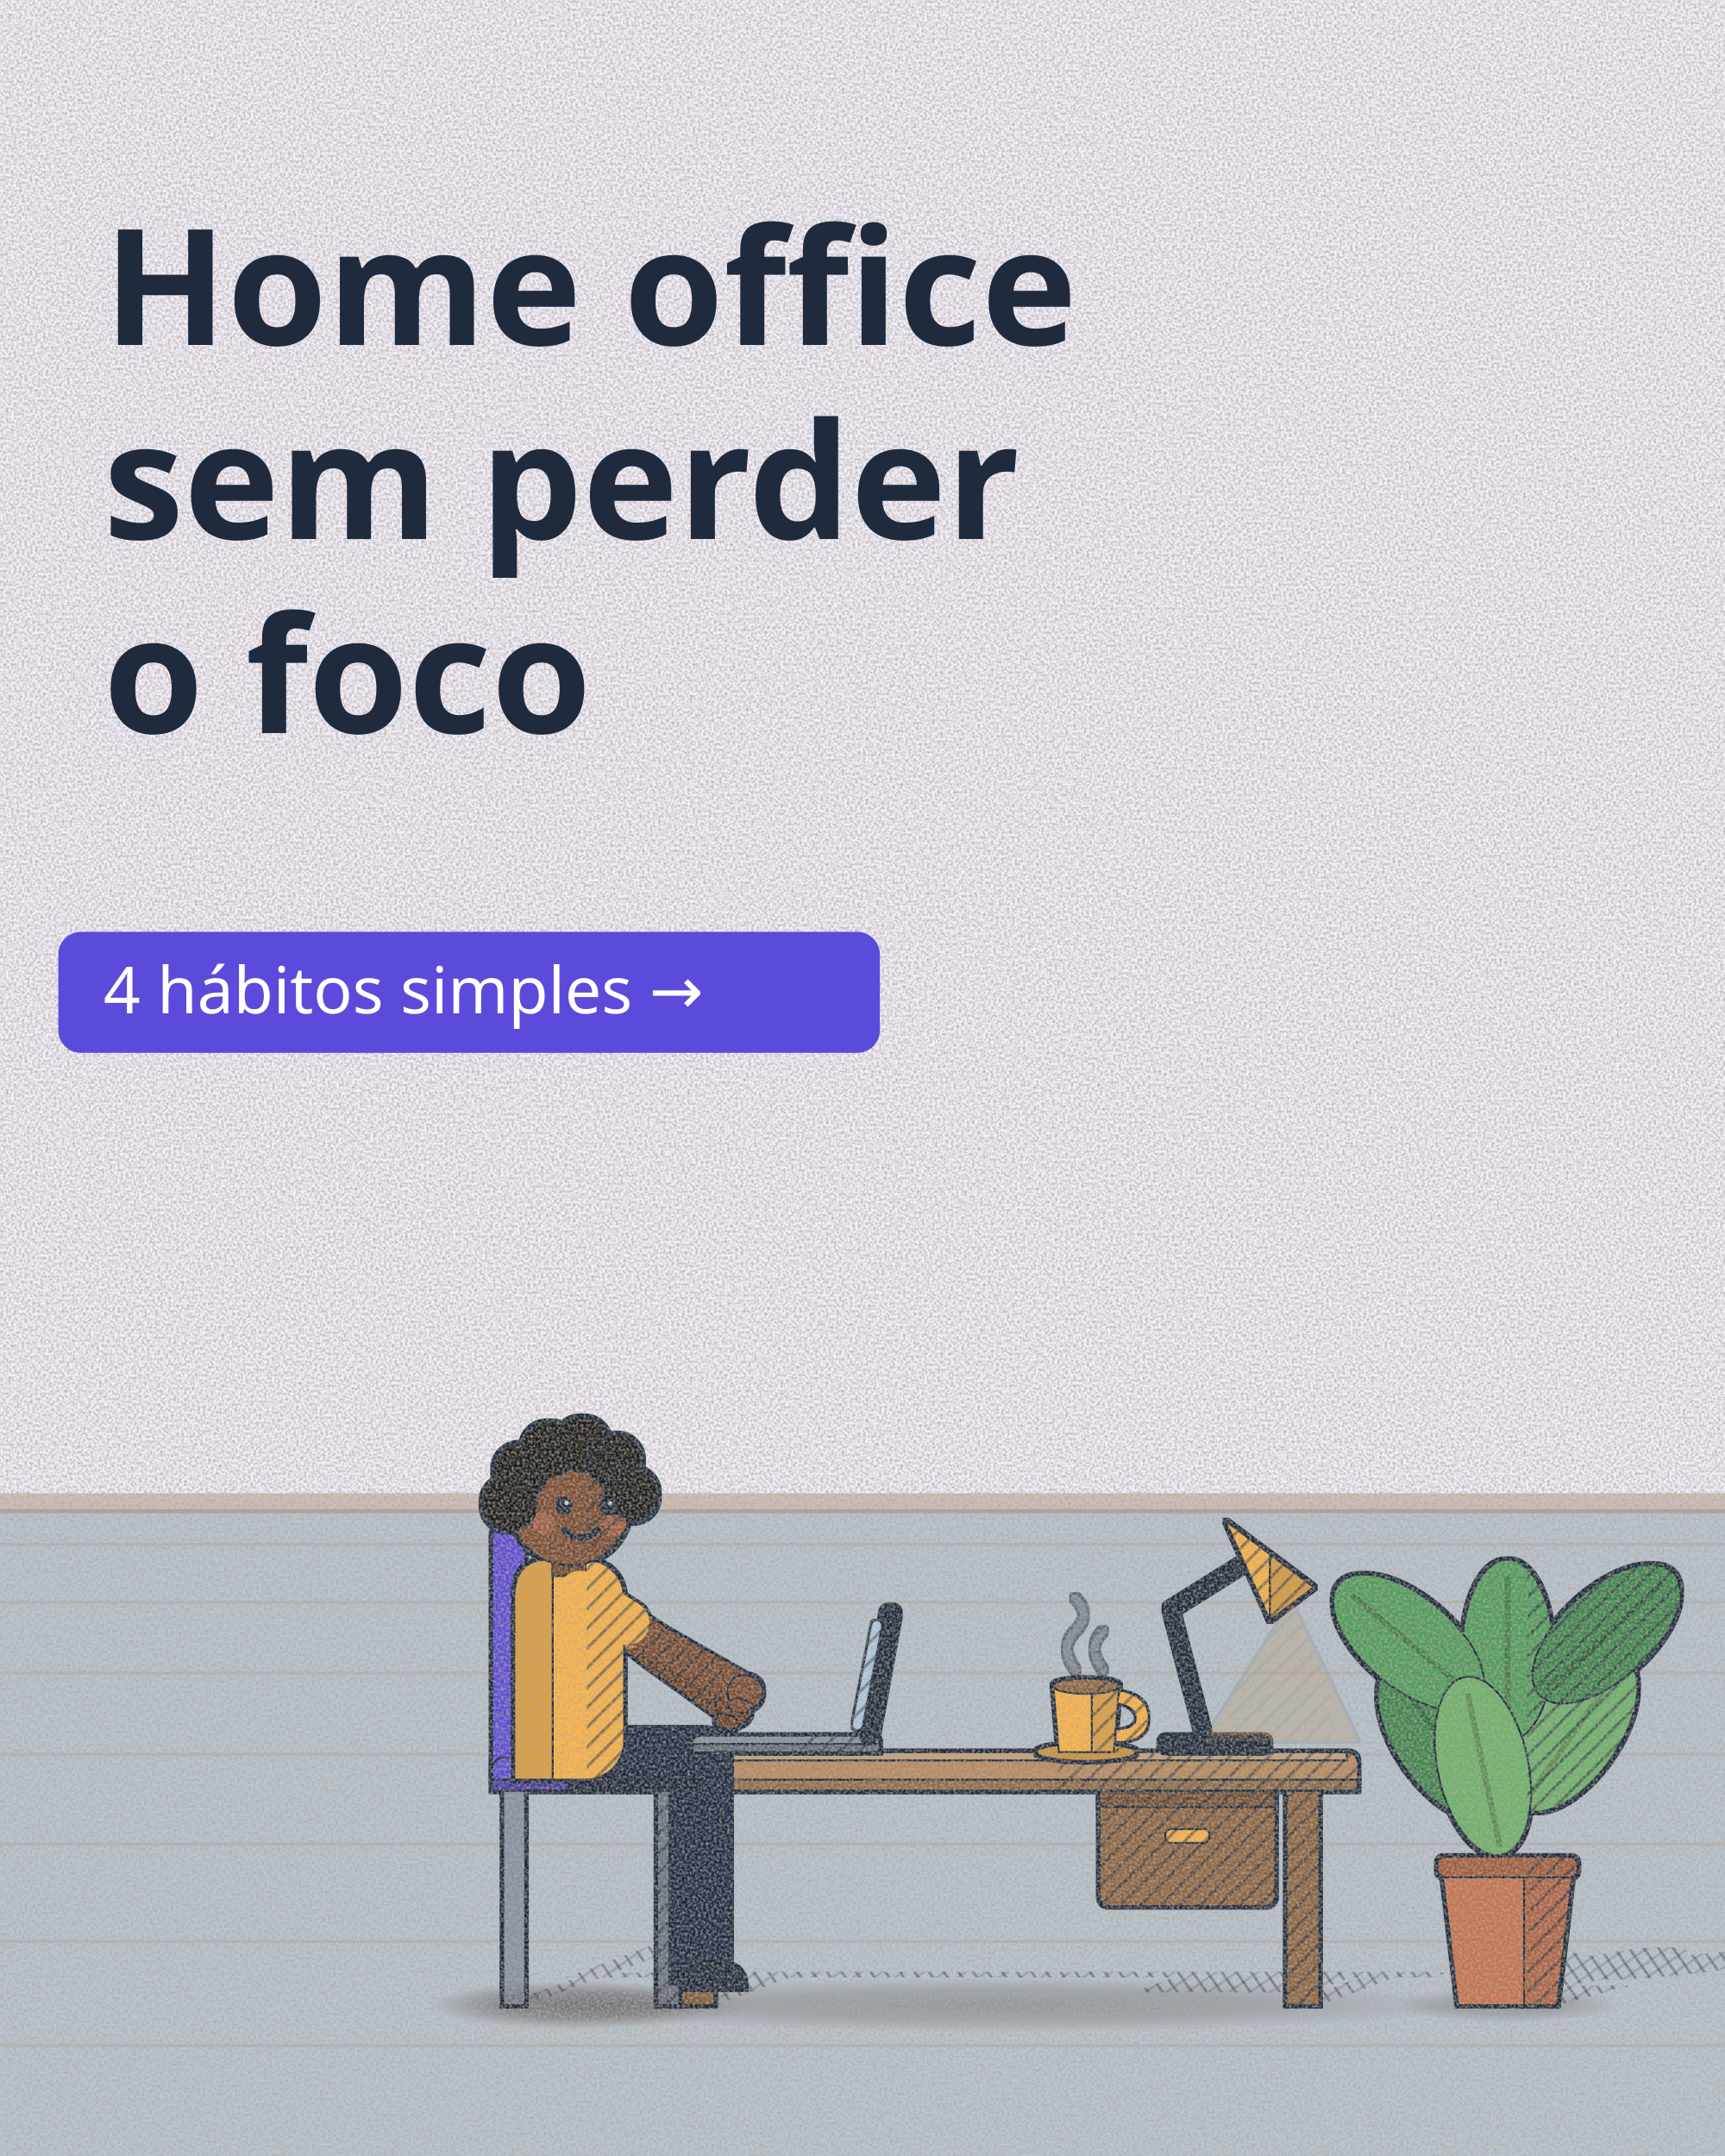
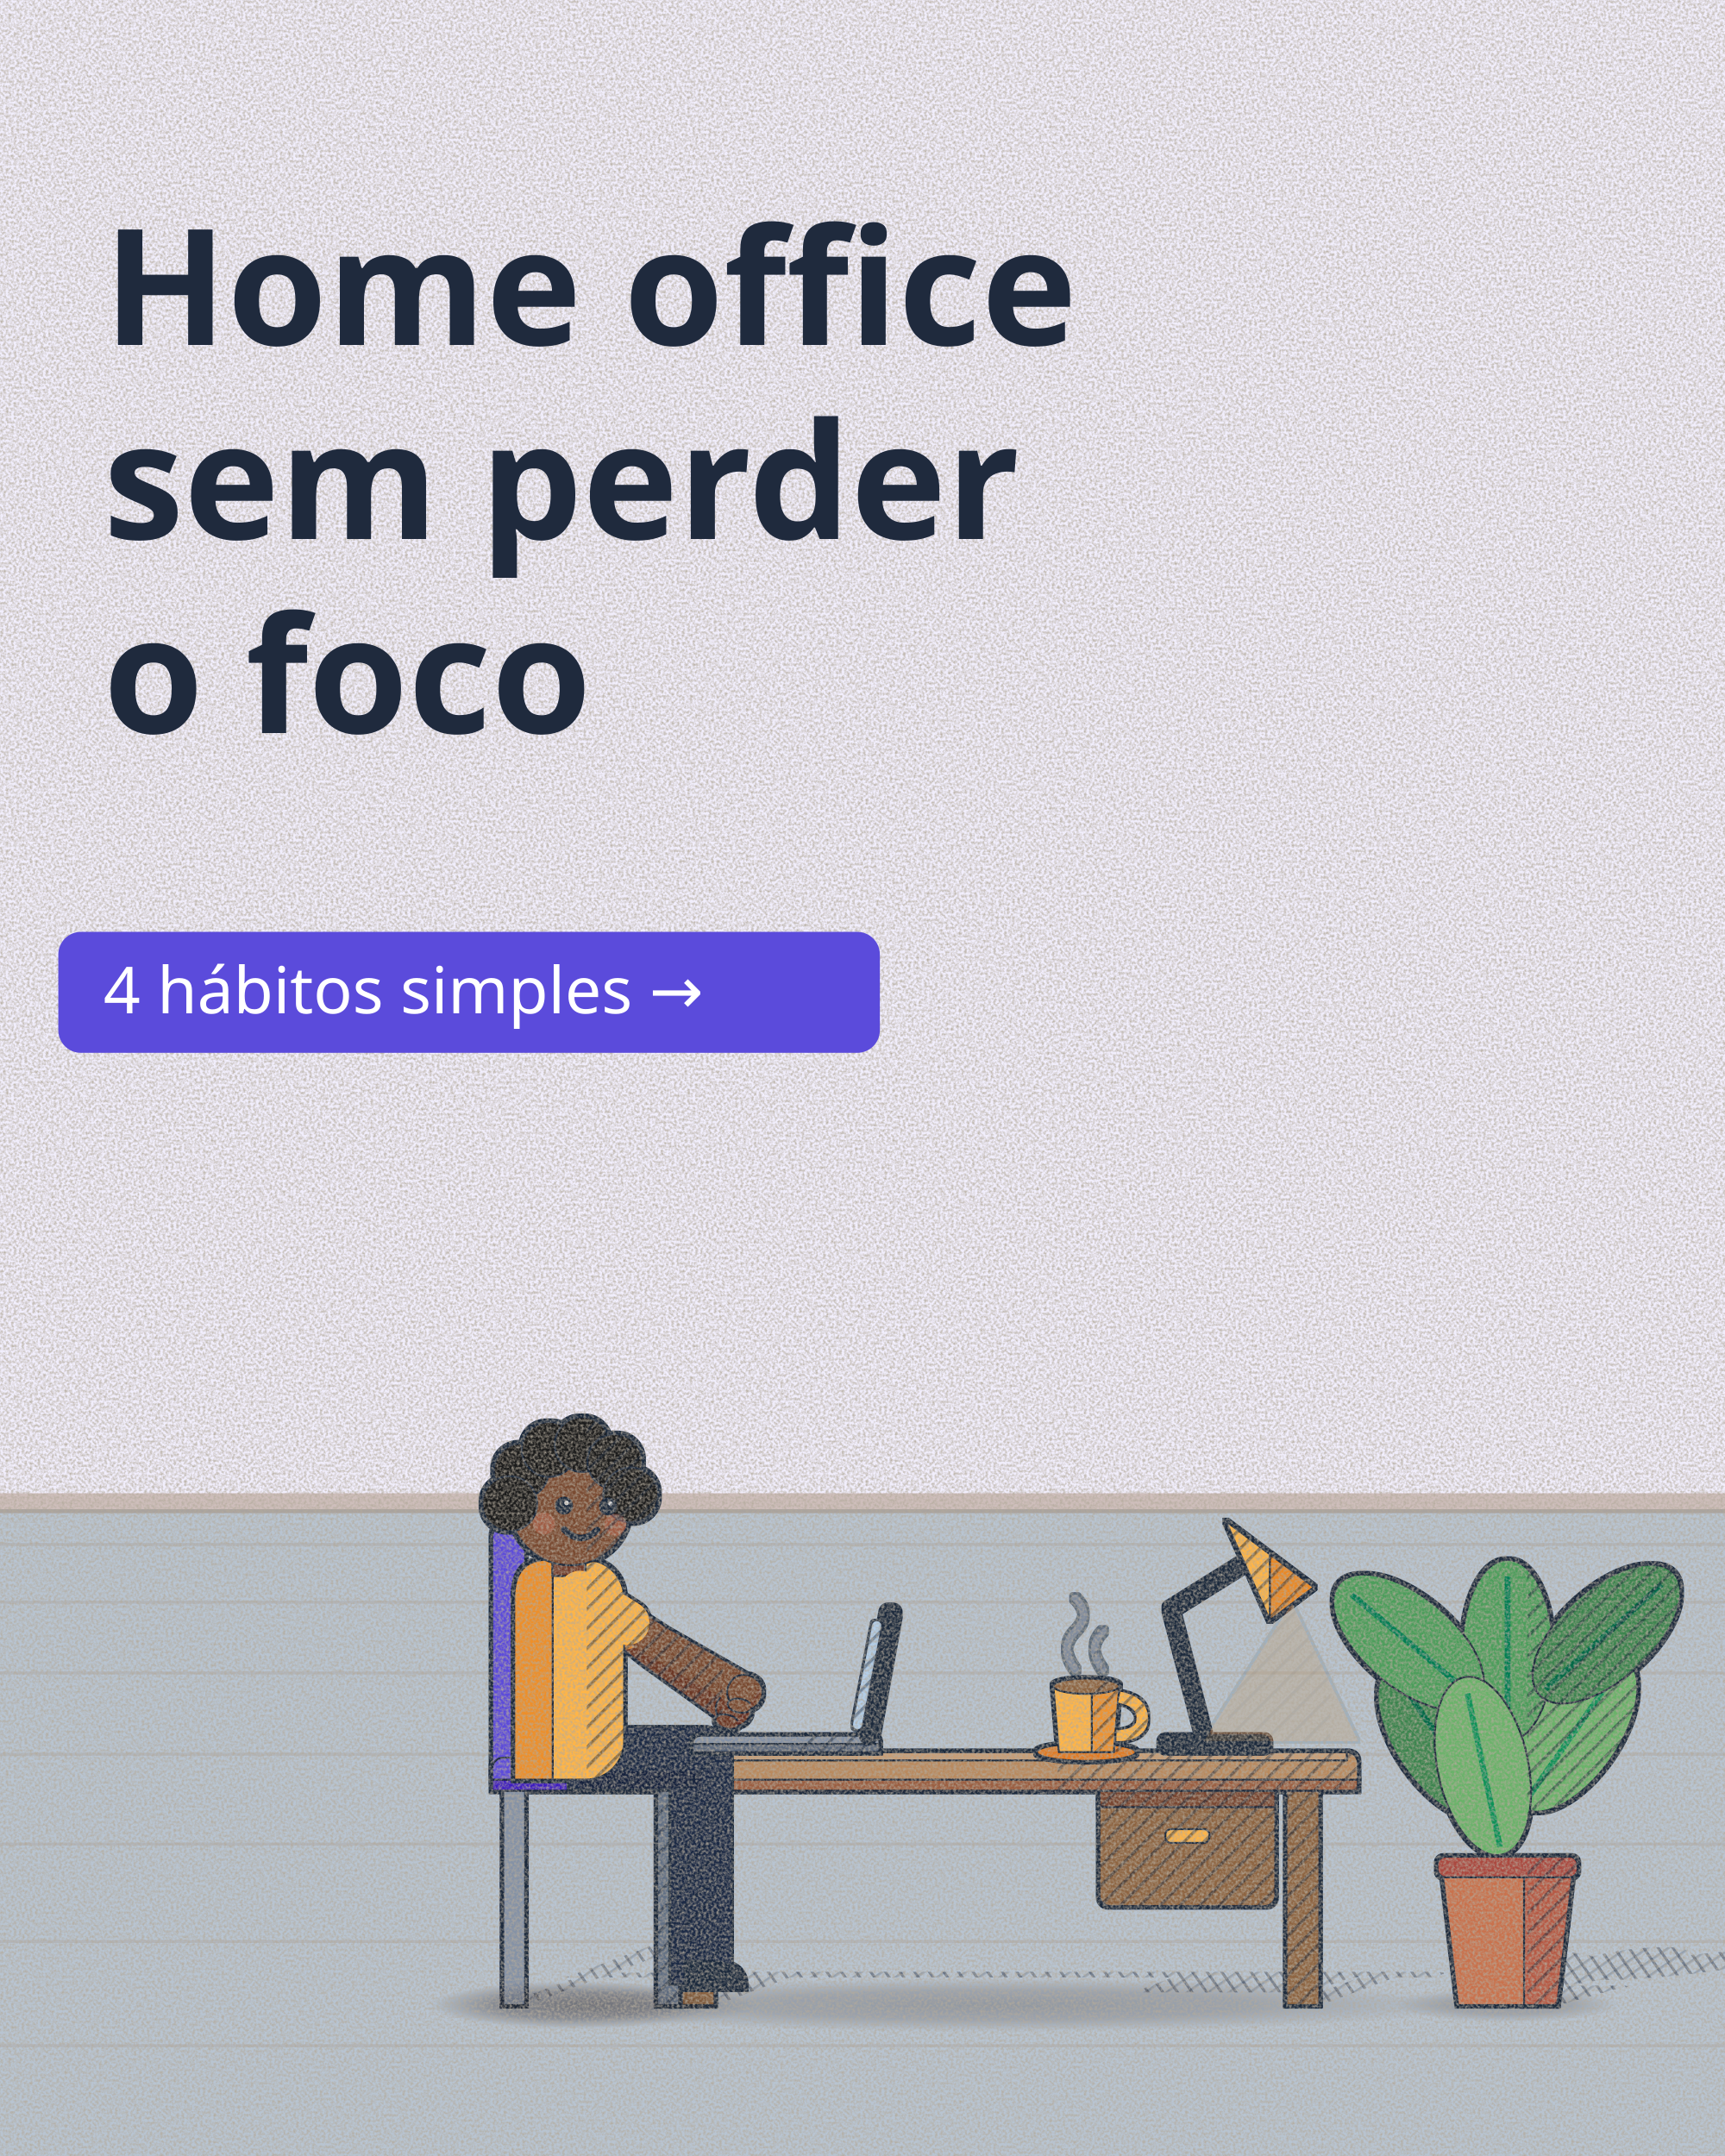
<svg xmlns="http://www.w3.org/2000/svg" width="864" height="1080" viewBox="0 0 864 1080">
  <defs>
    <linearGradient id="sky" x1="0" y1="0" x2="0" y2="1">
      <stop offset="0" stop-color="#DCEBF7" />
      <stop offset="1" stop-color="#EEF5FB" />
    </linearGradient>
    <radialGradient id="cshadow">
      <stop offset="0" stop-color="rgb(40,30,30)" stop-opacity="0.27" />
      <stop offset="0.55" stop-color="rgb(40,30,30)" stop-opacity="0.198" />
      <stop offset="1" stop-color="rgb(40,30,30)" stop-opacity="0" />
    </radialGradient>
    <filter id="hazeFar" color-interpolation-filters="sRGB">
      <feColorMatrix type="matrix" values="0.92 0 0 0 0.076 0 0.92 0 0 0.075 0 0 0.92 0 0.079 0 0 0 1 0" />
    </filter>
    <filter id="hazeMid" color-interpolation-filters="sRGB">
      <feColorMatrix type="matrix" values="0.96 0 0 0 0.038 0 0.96 0 0 0.037 0 0 0.96 0 0.040 0 0 0 1 0" />
    </filter>
-     <linearGradient id="lgShade" x1="0" y1="0" x2="1" y2="0.35">
+     <linearGradient id="lgLight" x1="0" y1="0" x2="1" y2="0.35">
      <stop offset="0" stop-color="#FFF4DE" stop-opacity="0.156" />
      <stop offset="0.42" stop-color="#FFF4DE" stop-opacity="0" />
+     </linearGradient>
+     <linearGradient id="lgShade" x1="0" y1="0" x2="1" y2="0.35">
      <stop offset="0.6" stop-color="rgb(40,30,30)" stop-opacity="0" />
      <stop offset="1" stop-color="rgb(40,30,30)" stop-opacity="0.300" />
    </linearGradient>
    <linearGradient id="lgAO" x1="0" y1="0" x2="0" y2="1">
      <stop offset="0.72" stop-color="rgb(40,30,30)" stop-opacity="0" />
      <stop offset="1" stop-color="rgb(40,30,30)" stop-opacity="0.192" />
    </linearGradient>
    <filter id="toWhite" color-interpolation-filters="sRGB">
      <feColorMatrix values="0 0 0 0 1 0 0 0 0 1 0 0 0 0 1 0 0 0 1 0" />
    </filter>
    <filter id="castF" x="-30%" y="-30%" width="160%" height="160%" color-interpolation-filters="sRGB">
      <feColorMatrix values="0 0 0 0 0.157 0 0 0 0 0.118 0 0 0 0 0.118 0 0 0 1 0" />
      <feGaussianBlur stdDeviation="6.5" />
    </filter>
    <clipPath id="groundClip">
      <rect y="756.0" width="864" height="1080" />
    </clipPath>
    <radialGradient id="glow" cx="0.15" cy="0.25" r="0.75">
      <stop offset="0" stop-color="#FFF4DE" stop-opacity="0.330" />
      <stop offset="1" stop-color="#FFF4DE" stop-opacity="0" />
    </radialGradient>
    <linearGradient id="falloff" x1="0" y1="0" x2="1" y2="0">
      <stop offset="0.35" stop-color="rgb(40,30,30)" stop-opacity="0" />
      <stop offset="1" stop-color="rgb(40,30,30)" stop-opacity="0.078" />
    </linearGradient>
    <pattern id="hatchP" width="7" height="7" patternUnits="userSpaceOnUse" patternTransform="rotate(45)">
      <rect x="0" y="0" width="1.5" height="7" fill="#1F2A3D" fill-opacity="0.5" />
    </pattern>
    <pattern id="hatchC" width="6" height="6" patternUnits="userSpaceOnUse" patternTransform="rotate(-35)">
      <rect x="0" y="0" width="1.4" height="6" fill="#1F2A3D" fill-opacity="0.42" />
      <rect x="0" y="0" width="6" height="1.2" fill="#1F2A3D" fill-opacity="0.22" />
    </pattern>
    <radialGradient id="vignette" cx="0.5" cy="0.5" r="0.75">
      <stop offset="0.6" stop-color="rgb(40,30,30)" stop-opacity="0" />
      <stop offset="1" stop-color="rgb(40,30,30)" stop-opacity="0.102" />
    </radialGradient>
  </defs>
  <rect width="864" height="756" fill="#F1EEFC" />
  <rect y="756" width="864" height="324" fill="#B8C4D1" />
  <rect y="748" width="864" height="10" fill="#8E6542" fill-opacity="0.35" stroke-opacity="0.35" />
  <rect x="0" y="772.9" width="864" height="1.5" fill="#8E6542" fill-opacity="0.15" stroke-opacity="0.15" />
  <rect x="0" y="801.8" width="864" height="1.5" fill="#8E6542" fill-opacity="0.15" stroke-opacity="0.15" />
  <rect x="0" y="837.3" width="864" height="1.5" fill="#8E6542" fill-opacity="0.15" stroke-opacity="0.15" />
  <rect x="0" y="878.0" width="864" height="1.5" fill="#8E6542" fill-opacity="0.15" stroke-opacity="0.15" />
  <rect x="0" y="923.0" width="864" height="1.5" fill="#8E6542" fill-opacity="0.15" stroke-opacity="0.15" />
  <rect x="0" y="971.8" width="864" height="1.5" fill="#8E6542" fill-opacity="0.15" stroke-opacity="0.15" />
  <rect x="0" y="1024.0" width="864" height="1.5" fill="#8E6542" fill-opacity="0.15" stroke-opacity="0.15" />
  <mask id="castM" maskUnits="userSpaceOnUse" x="0" y="0" width="864" height="1080">
    <g filter="url(#toWhite)">
      <use href="#b_canto_mesa" transform="translate(501.1 1004.4) matrix(1 0 -0.350 0.13 0 0) scale(2.754)" />
      <use href="#b_canto_cadeira" transform="translate(296.1 1004.4) matrix(1 0 -0.350 0.13 0 0) scale(2.754)" />
      <use href="#b_canto_planta" transform="translate(755.1 1004.4) matrix(1 0 -0.350 0.13 0 0) scale(2.065)" />
    </g>
  </mask>
  <g clip-path="url(#groundClip)">
    <rect width="864" height="1080" fill="url(#hatchC)" mask="url(#castM)" />
  </g>
  <g transform="translate(501.1 1004.4) scale(2.754)">
    <ellipse cx="0" cy="0" rx="85.0" ry="4.9" fill="url(#cshadow)" />
  </g>
-   <filter id="ol_canto_mesa" x="-15%" y="-15%" width="130%" height="130%">
-     <feMorphology in="SourceAlpha" operator="dilate" radius="0.871" result="d" />
-     <feFlood flood-color="#1F2A3D" />
-     <feComposite in2="d" operator="in" result="o" />
-     <feMerge>
-       <feMergeNode in="o" />
-       <feMergeNode in="SourceGraphic" />
-     </feMerge>
-   </filter>
-   <g filter="url(#ol_canto_mesa)">
-     <g id="canto_mesa" transform="translate(501.1 1004.4) scale(2.754)">
-       <g id="b_canto_mesa">
-         <g stroke="#1F2A3D" stroke-width="0.363" stroke-linejoin="round">
-           <rect x="-58" y="-40" width="6" height="40" rx="0" fill="#8E6542" />
-           <rect x="52" y="-40" width="6" height="40" rx="0" fill="#8E6542" />
-           <rect x="18" y="-40" width="32" height="22" rx="2" fill="#8E6542" />
-           <rect x="18" y="-40" width="32" height="4" rx="0" fill="#725135" />
-           <rect x="30" y="-32" width="8" height="2.5" rx="1" fill="#FFB547" />
-           <rect x="-65" y="-46" width="130" height="7" rx="2" fill="#B98A5E" />
-           <rect x="-65" y="-41" width="130" height="2" rx="0" fill="#906c49" />
-           <rect x="-63" y="-46" width="126" height="1.5" rx="0" fill="#c7a17e" />
-         </g>
-       </g>
-     </g>
-   </g>
-   <mask id="mk_canto_mesa" maskUnits="userSpaceOnUse" x="250.5" y="852.4" width="501.2" height="152.0">
-     <use href="#b_canto_mesa" transform="translate(501.1 1004.4) scale(2.754)" filter="url(#toWhite)" />
-   </mask>
-   <g mask="url(#mk_canto_mesa)" opacity="1">
-     <rect x="529.8" y="852.4" width="221.9" height="152.0" fill="url(#hatchP)" />
+   <g style="isolation: isolate;">
+     <filter id="ol_canto_mesa" x="-15%" y="-15%" width="130%" height="130%">
+       <feMorphology in="SourceAlpha" operator="dilate" radius="0.871" result="d" />
+       <feFlood flood-color="#1F2A3D" />
+       <feComposite in2="d" operator="in" result="o" />
+       <feMerge>
+         <feMergeNode in="o" />
+         <feMergeNode in="SourceGraphic" />
+       </feMerge>
+     </filter>
+     <g filter="url(#ol_canto_mesa)">
+       <g id="canto_mesa" transform="translate(501.1 1004.4) scale(2.754)">
+         <g id="b_canto_mesa">
+           <g stroke="#1F2A3D" stroke-width="0.363" stroke-linejoin="round">
+             <rect x="-58" y="-40" width="6" height="40" rx="0" fill="#8E6542" />
+             <rect x="52" y="-40" width="6" height="40" rx="0" fill="#8E6542" />
+             <rect x="18" y="-40" width="32" height="22" rx="2" fill="#8E6542" />
+             <rect x="18" y="-40" width="32" height="4" rx="0" fill="#794630" />
+             <rect x="30" y="-32" width="8" height="2.5" rx="1" fill="#FFB547" />
+             <rect x="-65" y="-46" width="130" height="7" rx="2" fill="#B98A5E" />
+             <rect x="-65" y="-41" width="130" height="2" rx="0" fill="#9B5E43" />
+             <rect x="-63" y="-46" width="126" height="1.5" rx="0" fill="#C79D76" />
+           </g>
+         </g>
+       </g>
+     </g>
+     <mask id="mk_canto_mesa" maskUnits="userSpaceOnUse" x="250.5" y="852.4" width="501.2" height="152.0">
+       <use href="#b_canto_mesa" transform="translate(501.1 1004.4) scale(2.754)" filter="url(#toWhite)" />
+     </mask>
+     <g mask="url(#mk_canto_mesa)" opacity="1">
+       <rect x="529.8" y="852.4" width="221.9" height="152.0" fill="url(#hatchP)" />
+     </g>
  </g>
  <g transform="translate(296.1 1004.4) scale(2.754)">
    <ellipse cx="0" cy="0" rx="30.0" ry="4.2" fill="url(#cshadow)" />
  </g>
-   <filter id="ol_canto_cadeira" x="-15%" y="-15%" width="130%" height="130%">
-     <feMorphology in="SourceAlpha" operator="dilate" radius="0.871" result="d" />
-     <feFlood flood-color="#1F2A3D" />
-     <feComposite in2="d" operator="in" result="o" />
-     <feMerge>
-       <feMergeNode in="o" />
-       <feMergeNode in="SourceGraphic" />
-     </feMerge>
-   </filter>
-   <g filter="url(#ol_canto_cadeira)">
-     <g id="canto_cadeira" transform="translate(296.1 1004.4) scale(2.754)">
-       <g id="b_canto_cadeira">
-         <g stroke="#1F2A3D" stroke-width="0.363" stroke-linejoin="round">
-           <rect x="-16" y="-40" width="4" height="40" rx="0" fill="#8592A6" />
-           <rect x="12" y="-40" width="4" height="40" rx="0" fill="#6a7585" />
-           <rect x="-18" y="-88" width="6" height="49" rx="3" fill="#5B4BDB" />
-           <rect x="-18" y="-45" width="36" height="6" rx="2" fill="#5B4BDB" />
-           <rect x="-18" y="-41" width="36" height="2" rx="0" fill="#4438a4" />
-         </g>
-       </g>
-     </g>
-   </g>
-   <mask id="mk_canto_cadeira" maskUnits="userSpaceOnUse" x="211.3" y="713.6" width="169.6" height="290.8">
-     <use href="#b_canto_cadeira" transform="translate(296.1 1004.4) scale(2.754)" filter="url(#toWhite)" />
-   </mask>
-   <g mask="url(#mk_canto_cadeira)" opacity="1">
-     <rect x="305.8" y="713.6" width="75.1" height="290.8" fill="url(#hatchP)" />
+   <g style="isolation: isolate;">
+     <filter id="ol_canto_cadeira" x="-15%" y="-15%" width="130%" height="130%">
+       <feMorphology in="SourceAlpha" operator="dilate" radius="0.871" result="d" />
+       <feFlood flood-color="#1F2A3D" />
+       <feComposite in2="d" operator="in" result="o" />
+       <feMerge>
+         <feMergeNode in="o" />
+         <feMergeNode in="SourceGraphic" />
+       </feMerge>
+     </filter>
+     <g filter="url(#ol_canto_cadeira)">
+       <g id="canto_cadeira" transform="translate(296.1 1004.4) scale(2.754)">
+         <g id="b_canto_cadeira">
+           <g stroke="#1F2A3D" stroke-width="0.363" stroke-linejoin="round">
+             <rect x="-16" y="-40" width="4" height="40" rx="0" fill="#8592A6" />
+             <rect x="12" y="-40" width="4" height="40" rx="0" fill="#647185" />
+             <rect x="-18" y="-88" width="6" height="49" rx="3" fill="#5B4BDB" />
+             <rect x="-18" y="-45" width="36" height="6" rx="2" fill="#5B4BDB" />
+             <rect x="-18" y="-41" width="36" height="2" rx="0" fill="#3D1AC0" />
+           </g>
+         </g>
+       </g>
+     </g>
+     <mask id="mk_canto_cadeira" maskUnits="userSpaceOnUse" x="211.3" y="713.6" width="169.6" height="290.8">
+       <use href="#b_canto_cadeira" transform="translate(296.1 1004.4) scale(2.754)" filter="url(#toWhite)" />
+     </mask>
+     <g mask="url(#mk_canto_cadeira)" opacity="1">
+       <rect x="305.8" y="713.6" width="75.1" height="290.8" fill="url(#hatchP)" />
+     </g>
  </g>
  <g transform="translate(755.1 1004.4) scale(2.065)">
    <ellipse cx="0" cy="0" rx="27.5" ry="4.2" fill="url(#cshadow)" />
  </g>
-   <filter id="ol_canto_planta" x="-15%" y="-15%" width="130%" height="130%">
-     <feMorphology in="SourceAlpha" operator="dilate" radius="1.162" result="d" />
-     <feFlood flood-color="#1F2A3D" />
-     <feComposite in2="d" operator="in" result="o" />
-     <feMerge>
-       <feMergeNode in="o" />
-       <feMergeNode in="SourceGraphic" />
-     </feMerge>
-   </filter>
-   <g filter="url(#ol_canto_planta)">
-     <g id="canto_planta" transform="translate(755.1 1004.4) scale(2.065)">
-       <g id="b_canto_planta">
-         <g stroke="#1F2A3D" stroke-width="0.484" stroke-linejoin="round">
-           <ellipse cx="-16" cy="-64" rx="11" ry="22" fill="#3D8550" transform="rotate(-35 -16 -64)" />
-           <path d="M-16 -44 L-16 -82" stroke="#316a40" stroke-width="1.4" transform="rotate(-35 -16 -64)" />
-           <ellipse cx="16" cy="-66" rx="11" ry="22" fill="#6BB36A" transform="rotate(35 16 -66)" />
-           <path d="M16 -46 L16 -84" stroke="#568f55" stroke-width="1.4" transform="rotate(35 16 -66)" />
-           <ellipse cx="0" cy="-86" rx="11" ry="22" fill="#4E9E5C" transform="rotate(0 0 -86)" />
-           <path d="M0 -66 L0 -104" stroke="#3e7e4a" stroke-width="1.4" transform="rotate(0 0 -86)" />
-           <ellipse cx="-24" cy="-88" rx="11" ry="22" fill="#4E9E5C" transform="rotate(-50 -24 -88)" />
-           <path d="M-24 -68 L-24 -106" stroke="#3e7e4a" stroke-width="1.4" transform="rotate(-50 -24 -88)" />
-           <ellipse cx="24" cy="-90" rx="11" ry="22" fill="#3D8550" transform="rotate(48 24 -90)" />
-           <path d="M24 -70 L24 -108" stroke="#316a40" stroke-width="1.4" transform="rotate(48 24 -90)" />
-           <ellipse cx="-6" cy="-58" rx="11" ry="22" fill="#6BB36A" transform="rotate(-12 -6 -58)" />
-           <path d="M-6 -38 L-6 -76" stroke="#568f55" stroke-width="1.4" transform="rotate(-12 -6 -58)" />
-           <path d="M-16 -34 L16 -34 L12 0 L-12 0 Z" fill="#C9724E" />
-           <path d="M4 -34 L16 -34 L12 0 L4 0 Z" fill="#b16445" />
-           <rect x="-17" y="-36" width="34" height="5" rx="2" fill="#a15b3e" />
-         </g>
-       </g>
-     </g>
-   </g>
-   <mask id="mk_canto_planta" maskUnits="userSpaceOnUse" x="668.3" y="731.8" width="173.5" height="272.6">
-     <use href="#b_canto_planta" transform="translate(755.1 1004.4) scale(2.065)" filter="url(#toWhite)" />
-   </mask>
-   <g mask="url(#mk_canto_planta)" opacity="1">
-     <rect x="765.0" y="731.8" width="76.8" height="272.6" fill="url(#hatchP)" />
+   <g style="isolation: isolate;">
+     <filter id="ol_canto_planta" x="-15%" y="-15%" width="130%" height="130%">
+       <feMorphology in="SourceAlpha" operator="dilate" radius="1.162" result="d" />
+       <feFlood flood-color="#1F2A3D" />
+       <feComposite in2="d" operator="in" result="o" />
+       <feMerge>
+         <feMergeNode in="o" />
+         <feMergeNode in="SourceGraphic" />
+       </feMerge>
+     </filter>
+     <g filter="url(#ol_canto_planta)">
+       <g id="canto_planta" transform="translate(755.1 1004.4) scale(2.065)">
+         <g id="b_canto_planta">
+           <g stroke="#1F2A3D" stroke-width="0.484" stroke-linejoin="round">
+             <ellipse cx="-16" cy="-64" rx="11" ry="22" fill="#3D8550" transform="rotate(-35 -16 -64)" />
+             <path d="M-16 -44 L-16 -82" stroke="#006947" stroke-width="1.4" transform="rotate(-35 -16 -64)" />
+             <ellipse cx="16" cy="-66" rx="11" ry="22" fill="#6BB36A" transform="rotate(35 16 -66)" />
+             <path d="M16 -46 L16 -84" stroke="#0C9259" stroke-width="1.4" transform="rotate(35 16 -66)" />
+             <ellipse cx="0" cy="-86" rx="11" ry="22" fill="#4E9E5C" transform="rotate(0 0 -86)" />
+             <path d="M0 -66 L0 -104" stroke="#007E53" stroke-width="1.4" transform="rotate(0 0 -86)" />
+             <ellipse cx="-24" cy="-88" rx="11" ry="22" fill="#4E9E5C" transform="rotate(-50 -24 -88)" />
+             <path d="M-24 -68 L-24 -106" stroke="#007E53" stroke-width="1.4" transform="rotate(-50 -24 -88)" />
+             <ellipse cx="24" cy="-90" rx="11" ry="22" fill="#3D8550" transform="rotate(48 24 -90)" />
+             <path d="M24 -70 L24 -108" stroke="#006947" stroke-width="1.4" transform="rotate(48 24 -90)" />
+             <ellipse cx="-6" cy="-58" rx="11" ry="22" fill="#6BB36A" transform="rotate(-12 -6 -58)" />
+             <path d="M-6 -38 L-6 -76" stroke="#0C9259" stroke-width="1.4" transform="rotate(-12 -6 -58)" />
+             <path d="M-16 -34 L16 -34 L12 0 L-12 0 Z" fill="#C9724E" />
+             <path d="M4 -34 L16 -34 L12 0 L4 0 Z" fill="#B75A45" />
+             <rect x="-17" y="-36" width="34" height="5" rx="2" fill="#AB4A41" />
+           </g>
+         </g>
+       </g>
+     </g>
+     <mask id="mk_canto_planta" maskUnits="userSpaceOnUse" x="668.3" y="731.8" width="173.5" height="272.6">
+       <use href="#b_canto_planta" transform="translate(755.1 1004.4) scale(2.065)" filter="url(#toWhite)" />
+     </mask>
+     <g mask="url(#mk_canto_planta)" opacity="1">
+       <rect x="765.0" y="731.8" width="76.8" height="272.6" fill="url(#hatchP)" />
+     </g>
  </g>
  <g transform="translate(285.1 1004.4) scale(2.754)">
    <ellipse cx="0" cy="0" rx="25.0" ry="4.5" fill="url(#cshadow)" />
  </g>
-   <filter id="ol_canto_pessoa" x="-15%" y="-15%" width="130%" height="130%">
-     <feMorphology in="SourceAlpha" operator="dilate" radius="0.871" result="d" />
-     <feFlood flood-color="#1F2A3D" />
-     <feComposite in2="d" operator="in" result="o" />
-     <feMerge>
-       <feMergeNode in="o" />
-       <feMergeNode in="SourceGraphic" />
-     </feMerge>
-   </filter>
-   <g filter="url(#ol_canto_pessoa)">
-     <g id="canto_pessoa" transform="translate(285.1 1004.4) scale(2.754)">
-       <g id="b_canto_pessoa">
-         <g stroke="#1F2A3D" stroke-width="0.363" stroke-linejoin="round">
-           <g transform="scale(1 1)">
-             <path d="M9.98 -68.64 L15.29 -64.4 L28.28 -55.06" stroke="#684029" fill="none" stroke-linecap="round" stroke-linejoin="round" stroke-width="6" />
-             <path d="M2 -75 L9.98 -68.64" stroke="#d1943a" fill="none" stroke-linecap="round" stroke-linejoin="round" stroke-width="8" />
-             <g transform="translate(28.28 -55.06) rotate(35.73)">
-               <ellipse cx="1.2" cy="0.9" rx="1.9" ry="1.3" fill="#5c3824" transform="rotate(-30 1.2 0.9)" />
-               <rect x="-1.2" y="-3.1" width="6.4" height="6.2" rx="3" fill="#684029" />
-               <ellipse cx="2.4" cy="2.6" rx="2.2" ry="1.25" fill="#684029" transform="rotate(-20 2.4 2.6)" />
-               <path d="M4.2 -1.6 L4.2 1.6" stroke="#5c3824" stroke-width="0.6" stroke-linecap="round" />
+   <g style="isolation: isolate;">
+     <filter id="ol_canto_pessoa" x="-15%" y="-15%" width="130%" height="130%">
+       <feMorphology in="SourceAlpha" operator="dilate" radius="0.871" result="d" />
+       <feFlood flood-color="#1F2A3D" />
+       <feComposite in2="d" operator="in" result="o" />
+       <feMerge>
+         <feMergeNode in="o" />
+         <feMergeNode in="SourceGraphic" />
+       </feMerge>
+     </filter>
+     <g filter="url(#ol_canto_pessoa)">
+       <g id="canto_pessoa" transform="translate(285.1 1004.4) scale(2.754)">
+         <g id="b_canto_pessoa">
+           <g stroke="#1F2A3D" stroke-width="0.363" stroke-linejoin="round">
+             <g transform="scale(1 1)">
+               <path d="M9.98 -68.64 L15.29 -64.4 L28.28 -55.06" stroke="#6C3727" fill="none" stroke-linecap="round" stroke-linejoin="round" stroke-width="6" />
+               <path d="M2 -75 L9.98 -68.64" stroke="#E68023" fill="none" stroke-linecap="round" stroke-linejoin="round" stroke-width="8" />
+               <g transform="translate(28.28 -55.06) rotate(35.73)">
+                 <ellipse cx="1.2" cy="0.9" rx="1.9" ry="1.3" fill="#622923" transform="rotate(-30 1.2 0.9)" />
+                 <rect x="-1.2" y="-3.1" width="6.4" height="6.2" rx="3" fill="#6C3727" />
+                 <ellipse cx="2.4" cy="2.6" rx="2.2" ry="1.25" fill="#6C3727" transform="rotate(-20 2.4 2.6)" />
+                 <path d="M4.2 -1.6 L4.2 1.6" stroke="#622923" stroke-width="0.6" stroke-linecap="round" />
+               </g>
+               <path d="M0 -45 L24 -45 L24 -4" stroke="#1F2A44" stroke-width="11" fill="none" stroke-linejoin="round" />
+               <path d="M2 -41 L24 -41" stroke="#18233D" stroke-width="3" fill="none" />
+               <path d="M21 -3 L32 -3 Q32 -8 25 -8 L21 -8 Z" fill="#1F2A3D" />
+               <rect x="-10" y="-81" width="20" height="40" rx="7" fill="#FFB547" />
+               <path d="M-10 -74 Q-10 -81 -4 -81 L-3 -81 L-3 -41 L-10 -41 Z" fill="#ED8F2B" />
            </g>
-             <path d="M0 -45 L24 -45 L24 -4" stroke="#1F2A44" stroke-width="11" fill="none" stroke-linejoin="round" />
-             <path d="M2 -41 L24 -41" stroke="#1b253c" stroke-width="3" fill="none" />
-             <path d="M21 -3 L32 -3 Q32 -8 25 -8 L21 -8 Z" fill="#1F2A3D" />
-             <rect x="-10" y="-81" width="20" height="40" rx="7" fill="#FFB547" />
-             <path d="M-10 -74 Q-10 -81 -4 -81 L-3 -81 L-3 -41 L-10 -41 Z" fill="#de9d3e" />
-           </g>
-           <g transform="translate(0 0) scale(1) rotate(1.05 0 -82)">
-             <rect x="-3" y="-85" width="6" height="7" fill="#6b422a" />
-             <ellipse cx="-10" cy="-90" rx="2" ry="3" fill="#70452c" />
-             <circle cx="0" cy="-91" r="11" fill="#7A4B30" />
-             <circle cx="-9" cy="-97" r="5" fill="#1E1A1A" />
-             <circle cx="-4" cy="-101" r="5" fill="#1E1A1A" />
-             <circle cx="2" cy="-102" r="5" fill="#1E1A1A" />
-             <circle cx="8" cy="-99" r="5" fill="#1E1A1A" />
-             <circle cx="11" cy="-93" r="5" fill="#1E1A1A" />
-             <circle cx="-11" cy="-91" r="5" fill="#1E1A1A" />
-             <circle cx="-1.1" cy="-90.83" r="1.45" fill="#1F2A3D" />
-             <circle cx="-0.65" cy="-91.33" r="0.42" fill="#FFFFFF" fill-opacity="0.85" stroke-opacity="0.85" stroke="none" />
-             <circle cx="6.9" cy="-90.83" r="1.45" fill="#1F2A3D" />
-             <circle cx="7.35" cy="-91.33" r="0.42" fill="#FFFFFF" fill-opacity="0.85" stroke-opacity="0.85" stroke="none" />
-             <path d="M-1 -86.5 Q2 -83.5 5 -86.5" stroke="#1F2A3D" stroke-width="1.2" fill="none" stroke-linecap="round" />
-             <circle cx="-4.7" cy="-87.5" r="2" fill="#E9806E" fill-opacity="0.35" stroke-opacity="0.35" stroke="none" />
-             <circle cx="8.3" cy="-87.5" r="2" fill="#E9806E" fill-opacity="0.35" stroke-opacity="0.35" stroke="none" />
-           </g>
-           <g transform="scale(1 1)">
-             <path d="M10.59 -69.51 L16.32 -65.84 L30.21 -57.9" stroke="#7A4B30" fill="none" stroke-linecap="round" stroke-linejoin="round" stroke-width="6" />
-             <path d="M2 -75 L10.59 -69.51" stroke="#FFB547" fill="none" stroke-linecap="round" stroke-linejoin="round" stroke-width="8" />
-             <g transform="translate(30.21 -57.9) rotate(29.76)">
-               <ellipse cx="1.2" cy="0.9" rx="1.9" ry="1.3" fill="#6b422a" transform="rotate(-30 1.2 0.9)" />
-               <rect x="-1.2" y="-3.1" width="6.4" height="6.2" rx="3" fill="#7A4B30" />
-               <ellipse cx="2.4" cy="2.6" rx="2.2" ry="1.25" fill="#7A4B30" transform="rotate(-20 2.4 2.6)" />
-               <path d="M4.2 -1.6 L4.2 1.6" stroke="#6b422a" stroke-width="0.6" stroke-linecap="round" />
+             <g transform="translate(0 0) scale(1) rotate(1.05 0 -82)">
+               <rect x="-3" y="-85" width="6" height="7" fill="#6F3B29" />
+               <ellipse cx="-10" cy="-90" rx="2" ry="3" fill="#73402B" />
+               <circle cx="0" cy="-91" r="11" fill="#7A4B30" />
+               <circle cx="-9" cy="-97" r="5" fill="#1E1A1A" />
+               <circle cx="-4" cy="-101" r="5" fill="#1E1A1A" />
+               <circle cx="2" cy="-102" r="5" fill="#1E1A1A" />
+               <circle cx="8" cy="-99" r="5" fill="#1E1A1A" />
+               <circle cx="11" cy="-93" r="5" fill="#1E1A1A" />
+               <circle cx="-11" cy="-91" r="5" fill="#1E1A1A" />
+               <circle cx="-1.1" cy="-90.83" r="1.45" fill="#1F2A3D" />
+               <circle cx="-0.65" cy="-91.33" r="0.42" fill="#FFFFFF" fill-opacity="0.85" stroke-opacity="0.85" stroke="none" />
+               <circle cx="6.9" cy="-90.83" r="1.45" fill="#1F2A3D" />
+               <circle cx="7.35" cy="-91.33" r="0.42" fill="#FFFFFF" fill-opacity="0.85" stroke-opacity="0.85" stroke="none" />
+               <path d="M-1 -86.5 Q2 -83.5 5 -86.5" stroke="#1F2A3D" stroke-width="1.2" fill="none" stroke-linecap="round" />
+               <circle cx="-4.7" cy="-87.5" r="2" fill="#E9806E" fill-opacity="0.35" stroke-opacity="0.35" stroke="none" />
+               <circle cx="8.3" cy="-87.5" r="2" fill="#E9806E" fill-opacity="0.35" stroke-opacity="0.35" stroke="none" />
            </g>
-           </g>
-         </g>
-       </g>
-     </g>
-   </g>
-   <mask id="mk_canto_pessoa" maskUnits="userSpaceOnUse" x="208.0" y="647.5" width="154.2" height="356.9">
-     <use href="#b_canto_pessoa" transform="translate(285.1 1004.4) scale(2.754)" filter="url(#toWhite)" />
-   </mask>
-   <g mask="url(#mk_canto_pessoa)" opacity="1">
-     <rect x="293.9" y="647.5" width="68.3" height="356.9" fill="url(#hatchP)" />
-   </g>
-   <filter id="ol_canto_tela" x="-15%" y="-15%" width="130%" height="130%">
-     <feMorphology in="SourceAlpha" operator="dilate" radius="0.871" result="d" />
-     <feFlood flood-color="#1F2A3D" />
-     <feComposite in2="d" operator="in" result="o" />
-     <feMerge>
-       <feMergeNode in="o" />
-       <feMergeNode in="SourceGraphic" />
-     </feMerge>
-   </filter>
-   <g filter="url(#ol_canto_tela)">
-     <g id="canto_tela" transform="translate(393.7 877.7) scale(2.754)">
-       <g id="b_canto_tela">
-         <g stroke="#1F2A3D" stroke-width="0.363" stroke-linejoin="round">
-           <rect x="-17" y="-3" width="34" height="3" rx="1.5" fill="#8592A6" />
-           <rect x="-17" y="-1.5" width="34" height="1.5" rx="0" fill="#646e7d" />
-           <path d="M15 -3 L19 -25" stroke="#1F2A3D" stroke-width="3.5" stroke-linecap="round" />
-           <path d="M13 -5 L16.5 -23" stroke="#BCD7F2" stroke-width="1.6" stroke-linecap="round" fill-opacity="0.9" stroke-opacity="0.9" />
-         </g>
-       </g>
-     </g>
-   </g>
-   <mask id="mk_canto_tela" maskUnits="userSpaceOnUse" x="328.2" y="798.4" width="131.1" height="79.3">
-     <use href="#b_canto_tela" transform="translate(393.7 877.7) scale(2.754)" filter="url(#toWhite)" />
-   </mask>
-   <g mask="url(#mk_canto_tela)" opacity="1">
-     <rect x="401.2" y="798.4" width="58.1" height="79.3" fill="url(#hatchP)" />
-   </g>
-   <filter id="ol_canto_luminaria" x="-15%" y="-15%" width="130%" height="130%">
-     <feMorphology in="SourceAlpha" operator="dilate" radius="0.871" result="d" />
-     <feFlood flood-color="#1F2A3D" />
-     <feComposite in2="d" operator="in" result="o" />
-     <feMerge>
-       <feMergeNode in="o" />
-       <feMergeNode in="SourceGraphic" />
-     </feMerge>
-   </filter>
-   <g filter="url(#ol_canto_luminaria)">
-     <g id="canto_luminaria" transform="translate(608.5 877.7) scale(2.754)">
-       <g id="b_canto_luminaria">
-         <g stroke="#1F2A3D" stroke-width="0.363" stroke-linejoin="round">
-           <rect x="-10" y="-3" width="20" height="3" rx="1.5" fill="#1F2A3D" />
-           <path d="M-2 -3 L-8 -26 L8 -36" stroke="#1F2A3D" stroke-width="2.5" fill="none" stroke-linejoin="round" />
-           <path d="M2 -42 L18 -30 L10 -24 Z" fill="#FFB547" />
-           <path d="M10 -36 L18 -30 L10 -24 Z" fill="#d99a3c" />
-           <path d="M14 -27 L26 -2 L-2 -2 Z" fill="#FFB547" fill-opacity="0.13" stroke-opacity="0.13" stroke="none" />
-         </g>
-       </g>
-     </g>
-   </g>
-   <mask id="mk_canto_luminaria" maskUnits="userSpaceOnUse" x="550.7" y="738.9" width="115.7" height="138.8">
-     <use href="#b_canto_luminaria" transform="translate(608.5 877.7) scale(2.754)" filter="url(#toWhite)" />
-   </mask>
-   <g mask="url(#mk_canto_luminaria)" opacity="1">
-     <rect x="615.1" y="738.9" width="51.3" height="138.8" fill="url(#hatchP)" />
-   </g>
-   <filter id="ol_canto_caneca" x="-15%" y="-15%" width="130%" height="130%">
-     <feMorphology in="SourceAlpha" operator="dilate" radius="0.871" result="d" />
-     <feFlood flood-color="#1F2A3D" />
-     <feComposite in2="d" operator="in" result="o" />
-     <feMerge>
-       <feMergeNode in="o" />
-       <feMergeNode in="SourceGraphic" />
-     </feMerge>
-   </filter>
-   <g filter="url(#ol_canto_caneca)">
-     <g id="canto_caneca" transform="translate(544.1 877.7) scale(2.754)">
-       <g id="b_canto_caneca">
-         <g stroke="#1F2A3D" stroke-width="0.363" stroke-linejoin="round">
-           <ellipse cx="0" cy="0" rx="9" ry="1.6" fill="#cc9139" />
-           <path d="M-6 -12 L6 -12 L5 0 L-5 0 Z" fill="#FFB547" />
-           <path d="M1 -12 L6 -12 L5 0 L1 0 Z" fill="#e09f3e" />
-           <ellipse cx="0" cy="-12" rx="6" ry="1.4" fill="#8E6542" />
-           <path d="M6 -10 Q11 -9 10 -5 Q9 -3 5.5 -3" stroke="#FFB547" stroke-width="2" fill="none" />
-           <path d="M-2 -15 Q-5 -19 -2 -22 Q1 -25 -2 -28 M3 -15 Q0 -19 3 -22" stroke="#8592A6" stroke-width="1.3" fill="none" fill-opacity="0.6" stroke-opacity="0.6" stroke-linecap="round" />
-         </g>
-       </g>
-     </g>
-   </g>
-   <mask id="mk_canto_caneca" maskUnits="userSpaceOnUse" x="513.2" y="805.0" width="61.7" height="72.7">
-     <use href="#b_canto_caneca" transform="translate(544.1 877.7) scale(2.754)" filter="url(#toWhite)" />
-   </mask>
-   <g mask="url(#mk_canto_caneca)" opacity="1">
-     <rect x="547.6" y="805.0" width="27.3" height="72.7" fill="url(#hatchP)" />
+             <g transform="scale(1 1)">
+               <path d="M10.59 -69.51 L16.32 -65.84 L30.21 -57.9" stroke="#7A4B30" fill="none" stroke-linecap="round" stroke-linejoin="round" stroke-width="6" />
+               <path d="M2 -75 L10.59 -69.51" stroke="#FFB547" fill="none" stroke-linecap="round" stroke-linejoin="round" stroke-width="8" />
+               <g transform="translate(30.21 -57.9) rotate(29.76)">
+                 <ellipse cx="1.2" cy="0.9" rx="1.9" ry="1.3" fill="#6F3B29" transform="rotate(-30 1.2 0.9)" />
+                 <rect x="-1.2" y="-3.1" width="6.4" height="6.2" rx="3" fill="#7A4B30" />
+                 <ellipse cx="2.4" cy="2.6" rx="2.2" ry="1.25" fill="#7A4B30" transform="rotate(-20 2.4 2.6)" />
+                 <path d="M4.2 -1.6 L4.2 1.6" stroke="#6F3B29" stroke-width="0.6" stroke-linecap="round" />
+               </g>
+             </g>
+           </g>
+         </g>
+       </g>
+     </g>
+     <mask id="mk_canto_pessoa" maskUnits="userSpaceOnUse" x="208.0" y="647.5" width="154.2" height="356.9">
+       <use href="#b_canto_pessoa" transform="translate(285.1 1004.4) scale(2.754)" filter="url(#toWhite)" />
+     </mask>
+     <g mask="url(#mk_canto_pessoa)" opacity="1">
+       <rect x="293.9" y="647.5" width="68.3" height="356.9" fill="url(#hatchP)" />
+     </g>
+   </g>
+   <g style="isolation: isolate;">
+     <filter id="ol_canto_tela" x="-15%" y="-15%" width="130%" height="130%">
+       <feMorphology in="SourceAlpha" operator="dilate" radius="0.871" result="d" />
+       <feFlood flood-color="#1F2A3D" />
+       <feComposite in2="d" operator="in" result="o" />
+       <feMerge>
+         <feMergeNode in="o" />
+         <feMergeNode in="SourceGraphic" />
+       </feMerge>
+     </filter>
+     <g filter="url(#ol_canto_tela)">
+       <g id="canto_tela" transform="translate(393.7 877.7) scale(2.754)">
+         <g id="b_canto_tela">
+           <g stroke="#1F2A3D" stroke-width="0.363" stroke-linejoin="round">
+             <rect x="-17" y="-3" width="34" height="3" rx="1.5" fill="#8592A6" />
+             <rect x="-17" y="-1.5" width="34" height="1.5" rx="0" fill="#5C697D" />
+             <path d="M15 -3 L19 -25" stroke="#1F2A3D" stroke-width="3.5" stroke-linecap="round" />
+             <path d="M13 -5 L16.5 -23" stroke="#BCD7F2" stroke-width="1.6" stroke-linecap="round" fill-opacity="0.9" stroke-opacity="0.9" />
+           </g>
+         </g>
+       </g>
+     </g>
+     <mask id="mk_canto_tela" maskUnits="userSpaceOnUse" x="328.2" y="798.4" width="131.1" height="79.3">
+       <use href="#b_canto_tela" transform="translate(393.7 877.7) scale(2.754)" filter="url(#toWhite)" />
+     </mask>
+     <g mask="url(#mk_canto_tela)" opacity="1">
+       <rect x="401.2" y="798.4" width="58.1" height="79.3" fill="url(#hatchP)" />
+     </g>
+   </g>
+   <g style="isolation: isolate;">
+     <filter id="ol_canto_luminaria" x="-15%" y="-15%" width="130%" height="130%">
+       <feMorphology in="SourceAlpha" operator="dilate" radius="0.871" result="d" />
+       <feFlood flood-color="#1F2A3D" />
+       <feComposite in2="d" operator="in" result="o" />
+       <feMerge>
+         <feMergeNode in="o" />
+         <feMergeNode in="SourceGraphic" />
+       </feMerge>
+     </filter>
+     <g filter="url(#ol_canto_luminaria)">
+       <g id="canto_luminaria" transform="translate(608.5 877.7) scale(2.754)">
+         <g id="b_canto_luminaria">
+           <g stroke="#1F2A3D" stroke-width="0.363" stroke-linejoin="round">
+             <rect x="-10" y="-3" width="20" height="3" rx="1.5" fill="#1F2A3D" />
+             <path d="M-2 -3 L-8 -26 L8 -36" stroke="#1F2A3D" stroke-width="2.5" fill="none" stroke-linejoin="round" />
+             <path d="M2 -42 L18 -30 L10 -24 Z" fill="#FFB547" />
+             <path d="M10 -36 L18 -30 L10 -24 Z" fill="#EA8928" />
+             <path d="M14 -27 L26 -2 L-2 -2 Z" fill="#FFB547" fill-opacity="0.13" stroke-opacity="0.13" stroke="none" />
+           </g>
+         </g>
+       </g>
+     </g>
+     <mask id="mk_canto_luminaria" maskUnits="userSpaceOnUse" x="550.7" y="738.9" width="115.7" height="138.8">
+       <use href="#b_canto_luminaria" transform="translate(608.5 877.7) scale(2.754)" filter="url(#toWhite)" />
+     </mask>
+     <g mask="url(#mk_canto_luminaria)" opacity="1">
+       <rect x="615.1" y="738.9" width="51.3" height="138.8" fill="url(#hatchP)" />
+     </g>
+   </g>
+   <g style="isolation: isolate;">
+     <filter id="ol_canto_caneca" x="-15%" y="-15%" width="130%" height="130%">
+       <feMorphology in="SourceAlpha" operator="dilate" radius="0.871" result="d" />
+       <feFlood flood-color="#1F2A3D" />
+       <feComposite in2="d" operator="in" result="o" />
+       <feMerge>
+         <feMergeNode in="o" />
+         <feMergeNode in="SourceGraphic" />
+       </feMerge>
+     </filter>
+     <g filter="url(#ol_canto_caneca)">
+       <g id="canto_caneca" transform="translate(544.1 877.7) scale(2.754)">
+         <g id="b_canto_caneca">
+           <g stroke="#1F2A3D" stroke-width="0.363" stroke-linejoin="round">
+             <ellipse cx="0" cy="0" rx="9" ry="1.6" fill="#E27A20" />
+             <path d="M-6 -12 L6 -12 L5 0 L-5 0 Z" fill="#FFB547" />
+             <path d="M1 -12 L6 -12 L5 0 L1 0 Z" fill="#EF922D" />
+             <ellipse cx="0" cy="-12" rx="6" ry="1.4" fill="#8E6542" />
+             <path d="M6 -10 Q11 -9 10 -5 Q9 -3 5.5 -3" stroke="#FFB547" stroke-width="2" fill="none" />
+             <path d="M-2 -15 Q-5 -19 -2 -22 Q1 -25 -2 -28 M3 -15 Q0 -19 3 -22" stroke="#8592A6" stroke-width="1.3" fill="none" fill-opacity="0.6" stroke-opacity="0.6" stroke-linecap="round" />
+           </g>
+         </g>
+       </g>
+     </g>
+     <mask id="mk_canto_caneca" maskUnits="userSpaceOnUse" x="513.2" y="805.0" width="61.7" height="72.7">
+       <use href="#b_canto_caneca" transform="translate(544.1 877.7) scale(2.754)" filter="url(#toWhite)" />
+     </mask>
+     <g mask="url(#mk_canto_caneca)" opacity="1">
+       <rect x="547.6" y="805.0" width="27.3" height="72.7" fill="url(#hatchP)" />
+     </g>
  </g>
  <filter id="kitTex" x="0" y="0" width="100%" height="100%">
    <feTurbulence type="fractalNoise" baseFrequency="0.75" numOctaves="2" seed="3" />
    <feColorMatrix type="matrix" values="0 0 0 0 0.45  0 0 0 0 0.4  0 0 0 0 0.33  0 0 0 -1.6 1.05" />
  </filter>
  <rect width="864" height="1080" filter="url(#kitTex)" fill-opacity="0.05" stroke-opacity="0.05" />
  <text x="51.8" y="172.8" font-family="Poppins" font-size="81.0" font-weight="700" fill="#1F2A3D" text-anchor="start">
    <tspan x="51.8">Home office</tspan>
    <tspan x="51.8" dy="97.2">sem perder</tspan>
    <tspan x="51.8" dy="97.2">o foco</tspan>
  </text>
  <rect x="29.2" y="466.8" width="411.5" height="60.6" rx="11.34" fill="#5B4BDB" />
  <text x="51.8" y="507.6" font-family="Poppins" font-size="32.4" font-weight="500" fill="#FFFFFF" text-anchor="start">
    <tspan x="51.8">4 hábitos simples  →</tspan>
  </text>
</svg>
